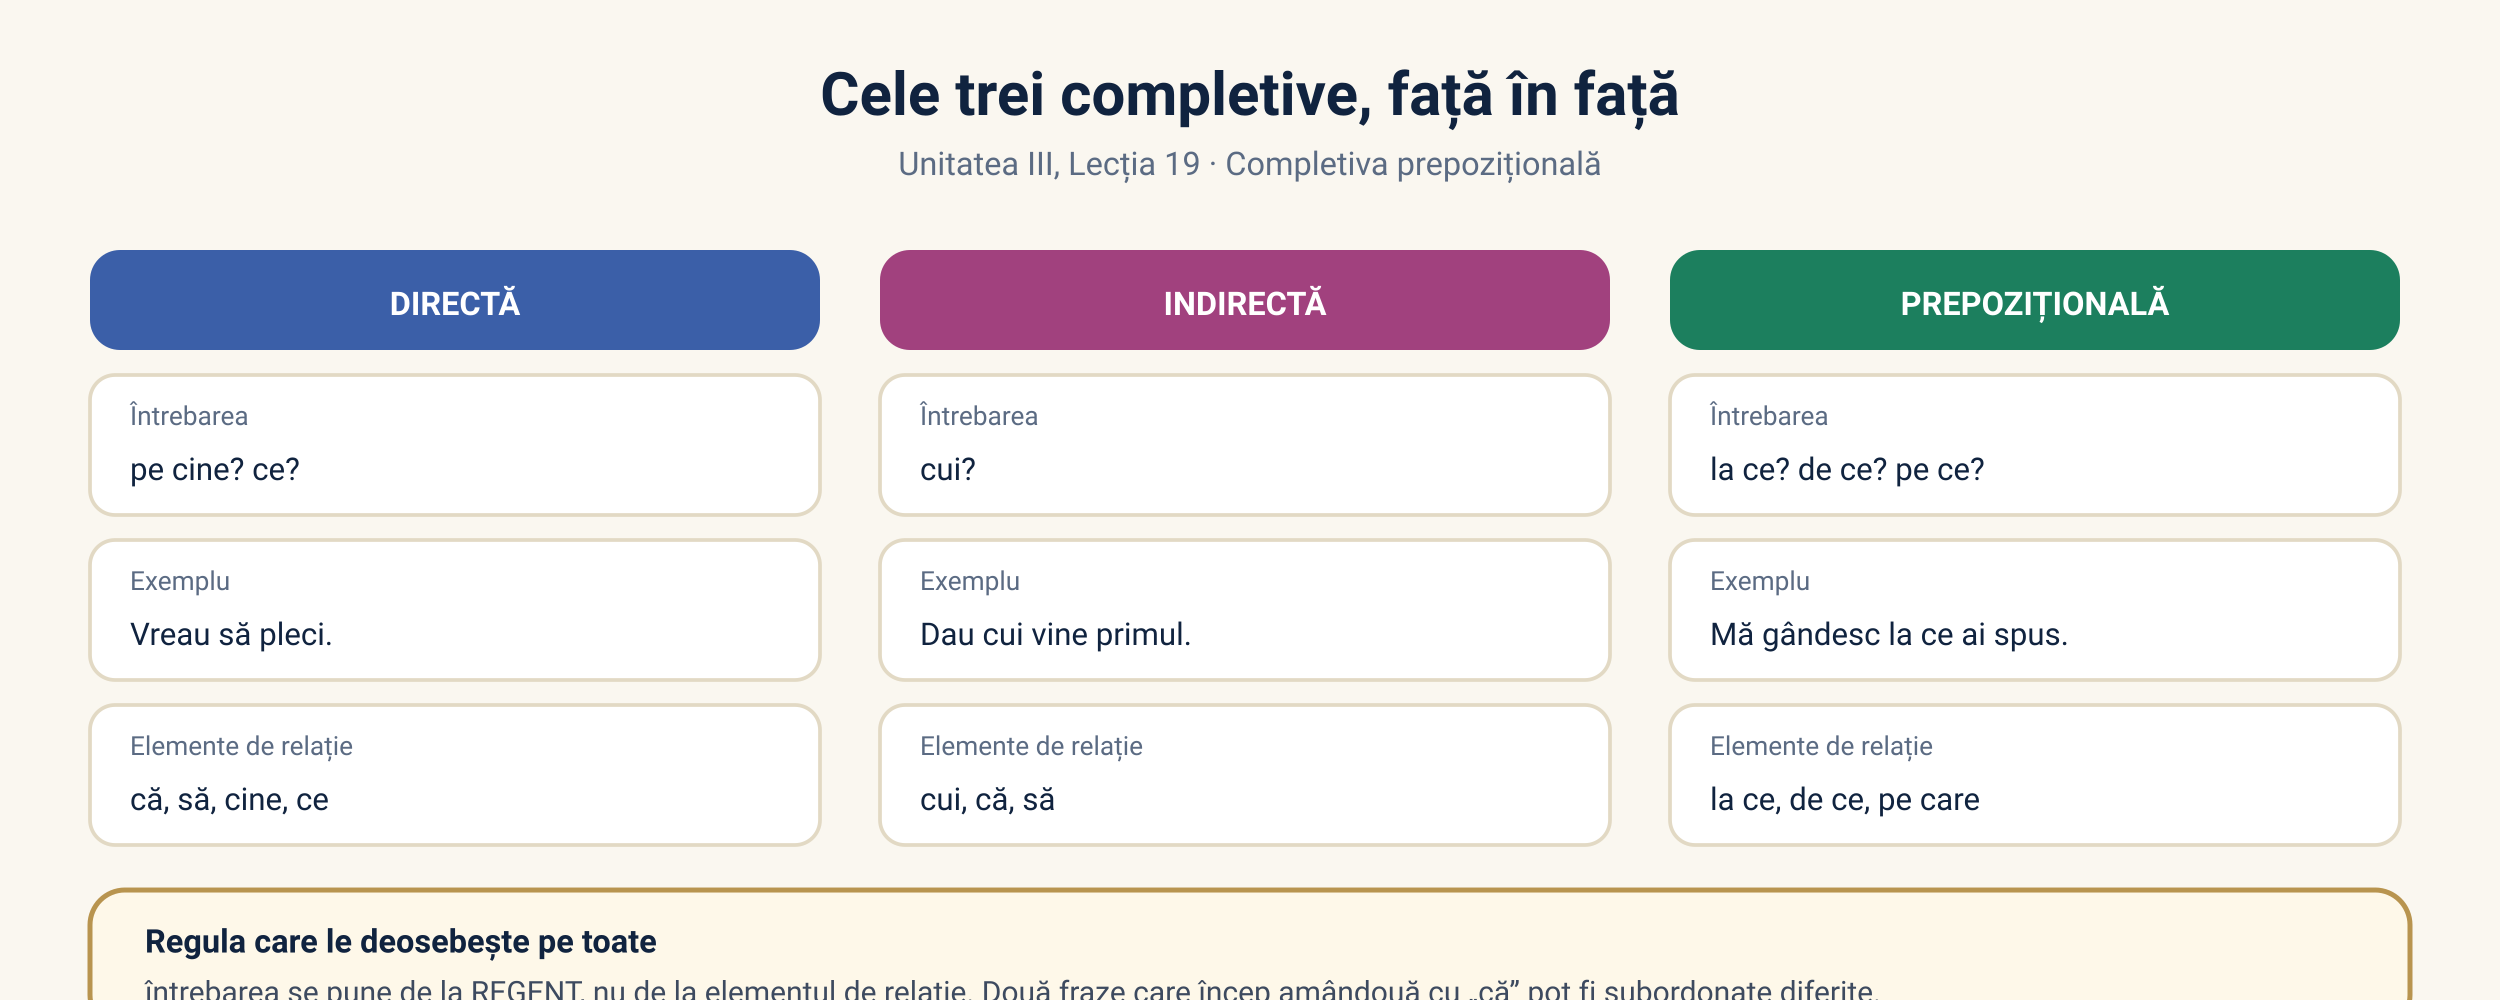
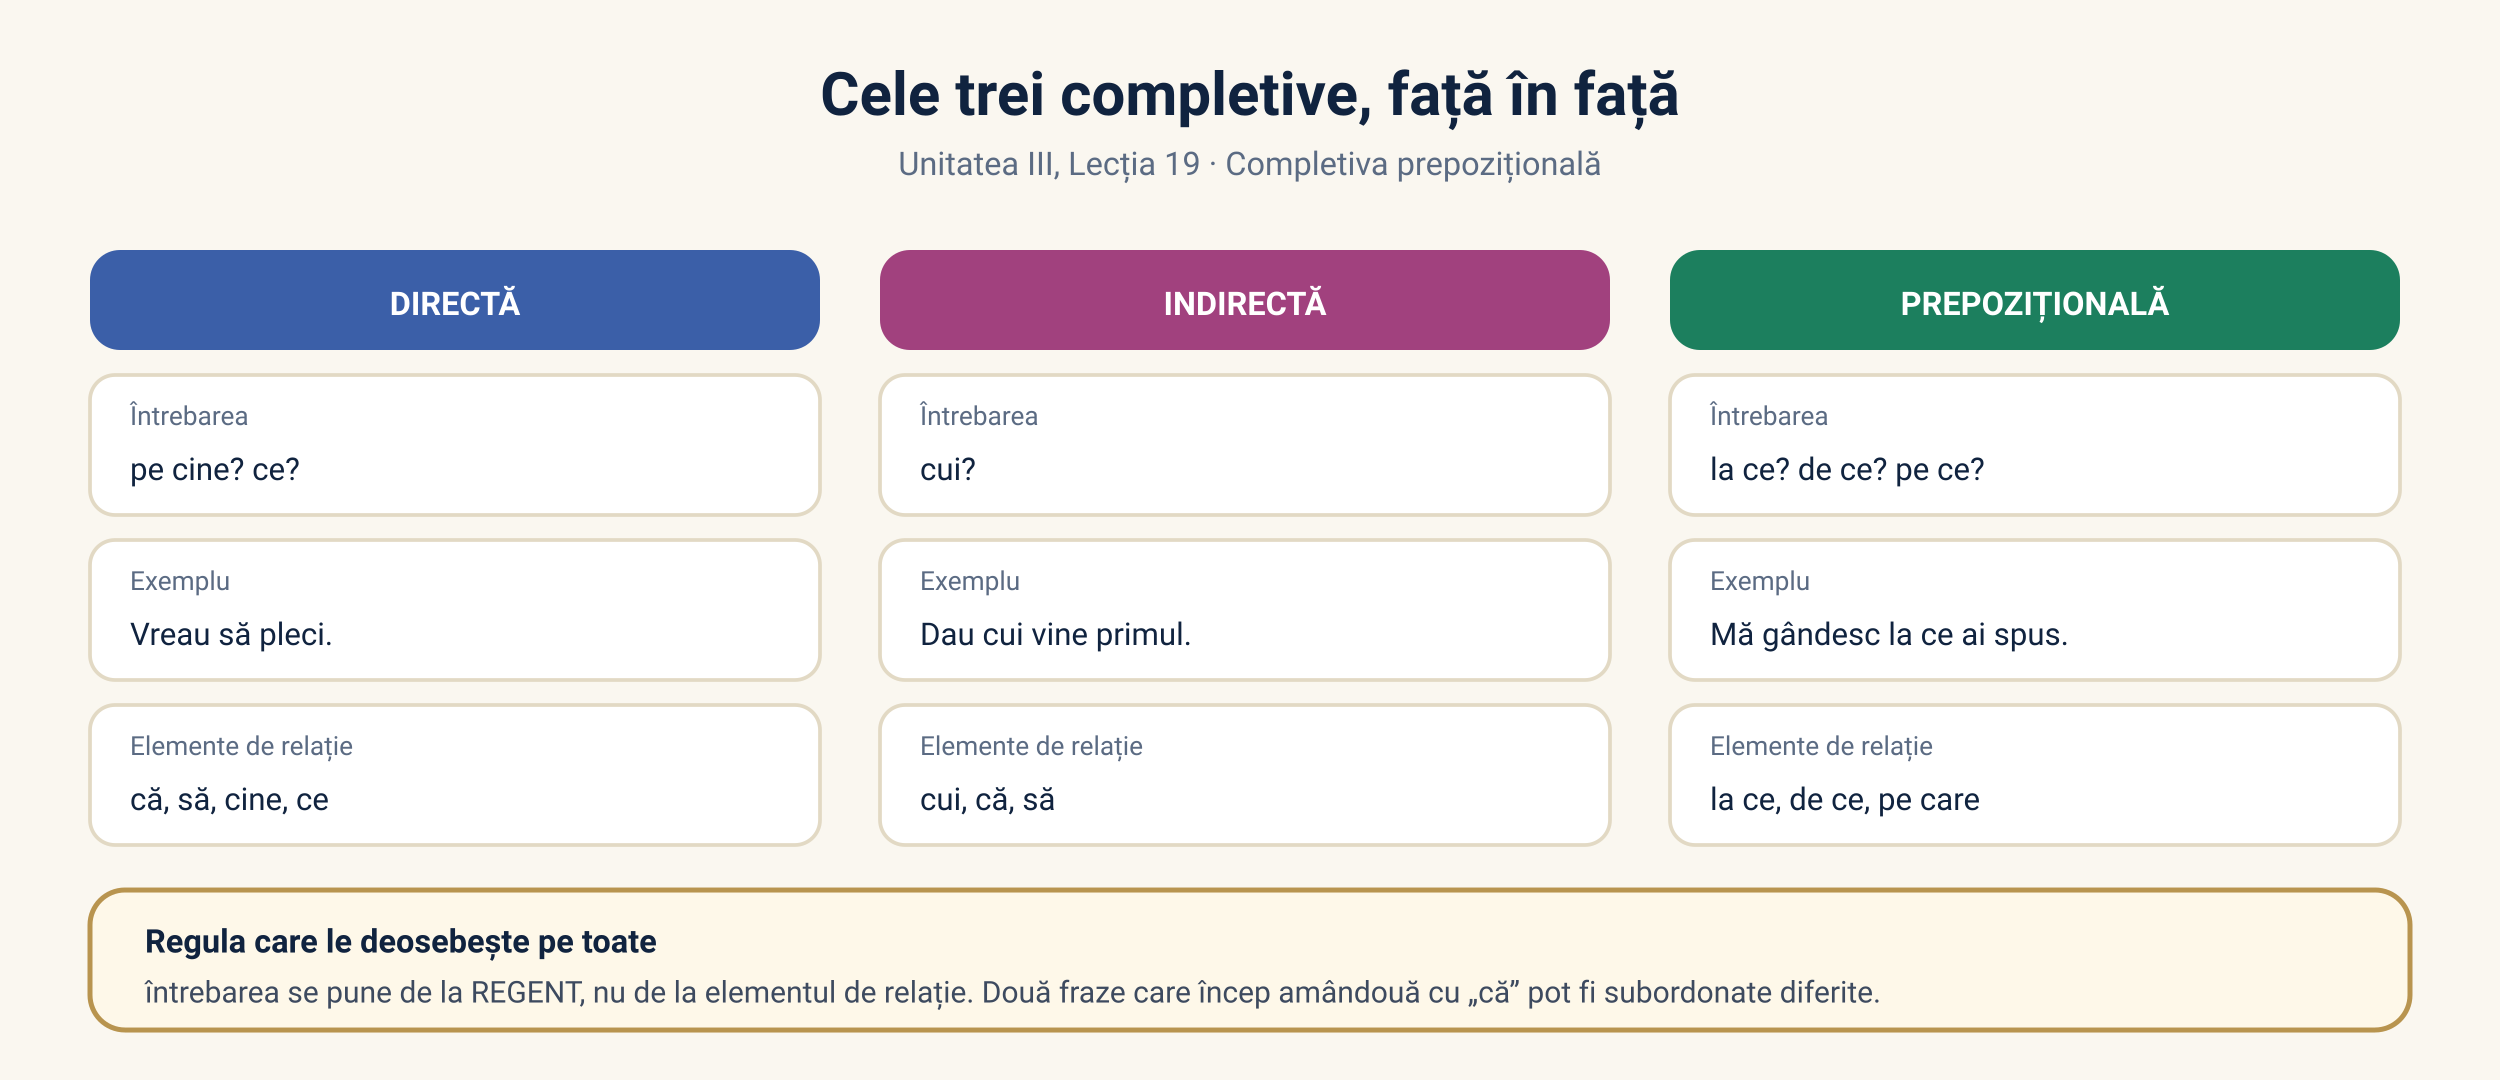
- <svg xmlns="http://www.w3.org/2000/svg" viewBox="0 0 1000 400" font-family="'Segoe UI', 'Plus Jakarta Sans', -apple-system, Roboto, sans-serif">
-   <rect width="1000" height="400" fill="#faf7f0" />
+ <svg xmlns="http://www.w3.org/2000/svg" viewBox="0 0 1000 432" font-family="'Segoe UI', 'Plus Jakarta Sans', -apple-system, Roboto, sans-serif">
+   <rect width="1000" height="432" fill="#faf7f0" />
  <text x="500" y="46" text-anchor="middle" font-size="24" font-weight="700" fill="#10233f">Cele trei completive, față în față</text>
  <text x="500" y="70" text-anchor="middle" font-size="13" fill="#5b6b83">Unitatea III, Lecția 19 · Completiva prepozițională</text>
  <rect x="36" y="100" width="292" height="40" rx="12" fill="#3b5fa8" />
  <text x="182" y="126" text-anchor="middle" font-size="13" font-weight="700" fill="#ffffff">DIRECTĂ</text>
  <rect x="36" y="150" width="292" height="56" rx="10" fill="#ffffff" stroke="#e2d9c4" stroke-width="1.5" />
  <text x="52" y="170" font-size="10.5" fill="#5b6b83">Întrebarea</text>
  <text x="52" y="192" font-size="12.5" fill="#10233f">pe cine? ce?</text>
  <rect x="36" y="216" width="292" height="56" rx="10" fill="#ffffff" stroke="#e2d9c4" stroke-width="1.5" />
  <text x="52" y="236" font-size="10.5" fill="#5b6b83">Exemplu</text>
  <text x="52" y="258" font-size="12.5" fill="#10233f">Vreau să pleci.</text>
  <rect x="36" y="282" width="292" height="56" rx="10" fill="#ffffff" stroke="#e2d9c4" stroke-width="1.5" />
  <text x="52" y="302" font-size="10.5" fill="#5b6b83">Elemente de relație</text>
  <text x="52" y="324" font-size="12.5" fill="#10233f">că, să, cine, ce</text>
  <rect x="352" y="100" width="292" height="40" rx="12" fill="#a1417e" />
  <text x="498" y="126" text-anchor="middle" font-size="13" font-weight="700" fill="#ffffff">INDIRECTĂ</text>
  <rect x="352" y="150" width="292" height="56" rx="10" fill="#ffffff" stroke="#e2d9c4" stroke-width="1.5" />
  <text x="368" y="170" font-size="10.5" fill="#5b6b83">Întrebarea</text>
  <text x="368" y="192" font-size="12.5" fill="#10233f">cui?</text>
  <rect x="352" y="216" width="292" height="56" rx="10" fill="#ffffff" stroke="#e2d9c4" stroke-width="1.5" />
  <text x="368" y="236" font-size="10.5" fill="#5b6b83">Exemplu</text>
  <text x="368" y="258" font-size="12.5" fill="#10233f">Dau cui vine primul.</text>
  <rect x="352" y="282" width="292" height="56" rx="10" fill="#ffffff" stroke="#e2d9c4" stroke-width="1.5" />
  <text x="368" y="302" font-size="10.5" fill="#5b6b83">Elemente de relație</text>
  <text x="368" y="324" font-size="12.5" fill="#10233f">cui, că, să</text>
  <rect x="668" y="100" width="292" height="40" rx="12" fill="#1c7f5e" />
  <text x="814" y="126" text-anchor="middle" font-size="13" font-weight="700" fill="#ffffff">PREPOZIȚIONALĂ</text>
  <rect x="668" y="150" width="292" height="56" rx="10" fill="#ffffff" stroke="#e2d9c4" stroke-width="1.5" />
  <text x="684" y="170" font-size="10.5" fill="#5b6b83">Întrebarea</text>
  <text x="684" y="192" font-size="12.5" fill="#10233f">la ce? de ce? pe ce?</text>
  <rect x="668" y="216" width="292" height="56" rx="10" fill="#ffffff" stroke="#e2d9c4" stroke-width="1.5" />
  <text x="684" y="236" font-size="10.5" fill="#5b6b83">Exemplu</text>
  <text x="684" y="258" font-size="12.5" fill="#10233f">Mă gândesc la ce ai spus.</text>
  <rect x="668" y="282" width="292" height="56" rx="10" fill="#ffffff" stroke="#e2d9c4" stroke-width="1.5" />
  <text x="684" y="302" font-size="10.5" fill="#5b6b83">Elemente de relație</text>
  <text x="684" y="324" font-size="12.5" fill="#10233f">la ce, de ce, pe care</text>
  <rect x="36" y="356" width="928" height="56" rx="14" fill="#fef8e9" stroke="#b8944f" stroke-width="2" />
  <text x="58" y="381" font-size="13" font-weight="700" fill="#10233f">Regula care le deosebește pe toate</text>
  <text x="58" y="401" font-size="12" fill="#3d4a5f">întrebarea se pune de la REGENT, nu de la elementul de relație. Două fraze care încep amândouă cu „că” pot fi subordonate diferite.</text>
</svg>
